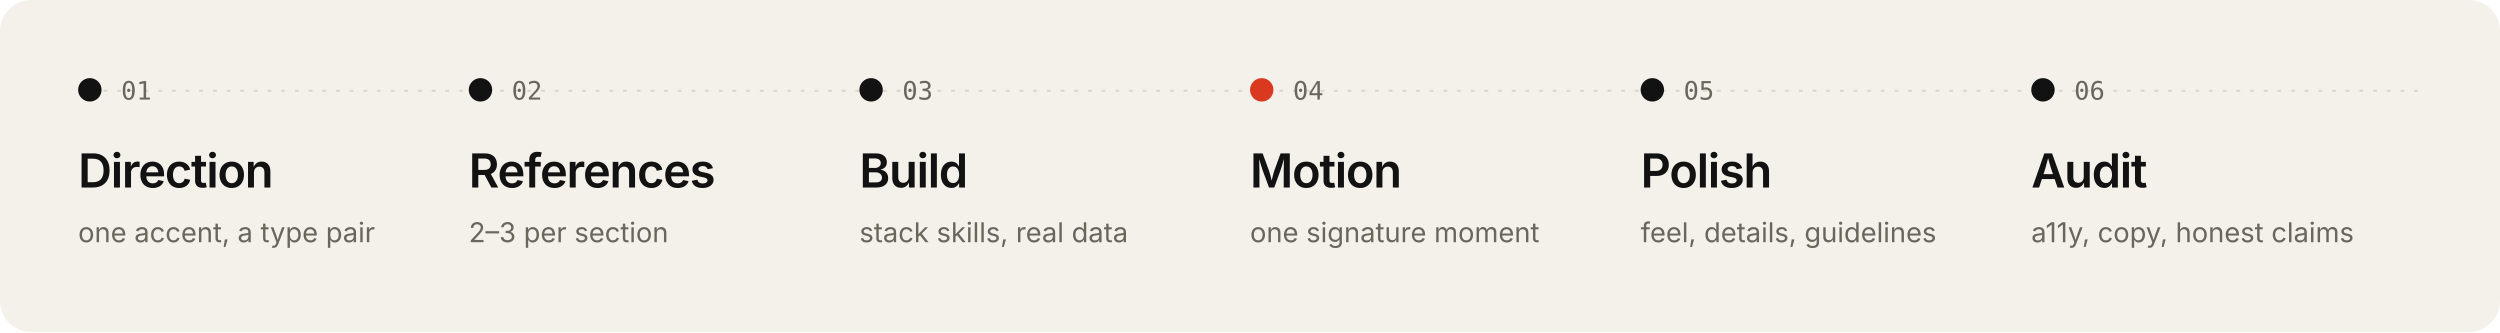
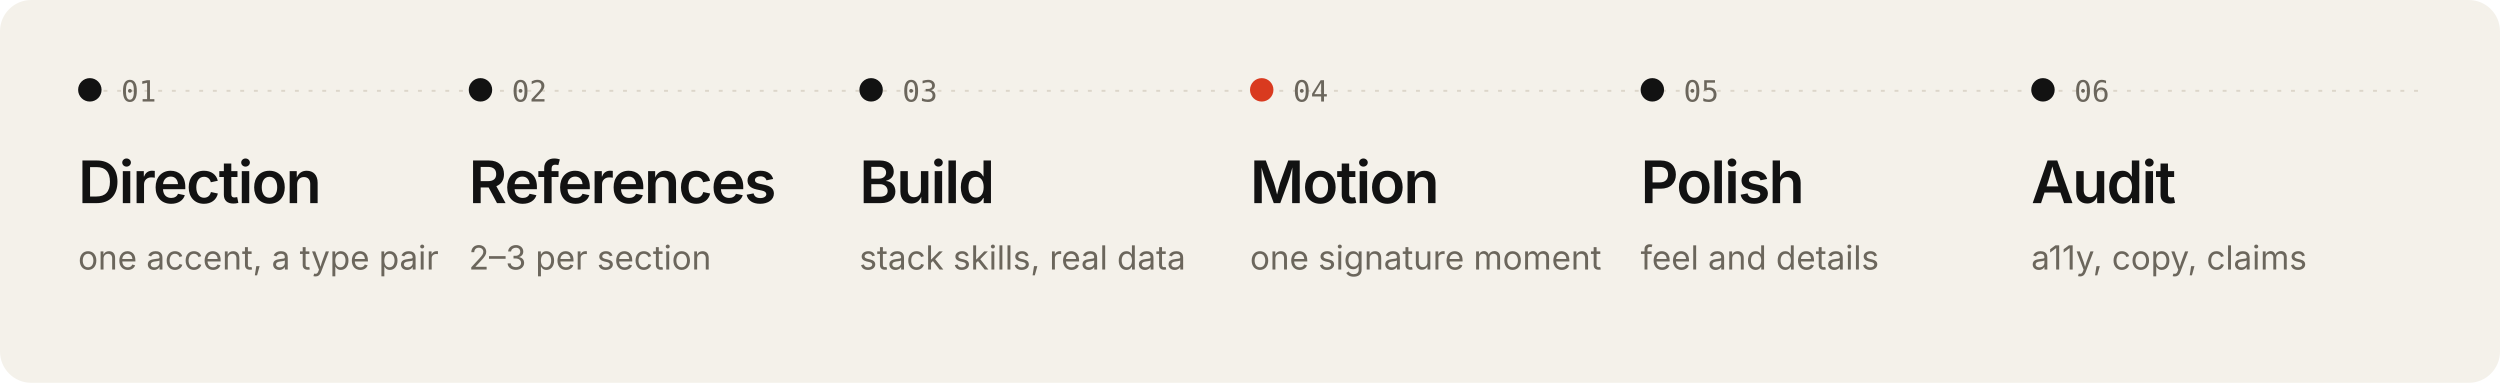
- <svg xmlns="http://www.w3.org/2000/svg" width="1280" height="170" viewBox="0 0 1280 170" role="img" aria-label="Workflow: direction, references, build, motion, polish, audit">
+ <svg xmlns="http://www.w3.org/2000/svg" width="1280" height="196" viewBox="0 0 1280 196" role="img" aria-label="Workflow: direction, references, build, motion, polish, audit">
  <style>.s{font-family:-apple-system,BlinkMacSystemFont,'Segoe UI',Inter,Helvetica,Arial,sans-serif}.m{font-family:ui-monospace,SFMono-Regular,Menlo,Consolas,monospace}</style>
-   <rect width="1280" height="170" rx="16" fill="#F4F1EA" />
+   <rect width="1280" height="196" rx="16" fill="#F4F1EA" />
  <line x1="46" y1="46.5" x2="1240" y2="46.5" stroke="#DCD6CA" stroke-dasharray="2 5" />
  <circle cx="46.0" cy="46" r="6" fill="#121212" />
-   <text x="62.0" y="51" class="m" font-size="13" fill="#6B665C">01</text>
-   <text x="40.0" y="96" class="s" font-size="24" font-weight="600" letter-spacing="-0.6" fill="#121212">Direction</text>
-   <text x="40.0" y="124" class="s" font-size="14" fill="#6B665C">one accent, a type pair</text>
+   <text x="62.0" y="52" class="m" font-size="15" fill="#6B665C">01</text>
+   <text x="40.0" y="104" class="s" font-size="30" font-weight="600" letter-spacing="-0.8" fill="#121212">Direction</text>
+   <text x="40.0" y="138" class="s" font-size="17" fill="#6B665C">one accent, a type pair</text>
  <circle cx="246.0" cy="46" r="6" fill="#121212" />
-   <text x="262.0" y="51" class="m" font-size="13" fill="#6B665C">02</text>
-   <text x="240.0" y="96" class="s" font-size="24" font-weight="600" letter-spacing="-0.6" fill="#121212">References</text>
-   <text x="240.0" y="124" class="s" font-size="14" fill="#6B665C">2–3 per section</text>
+   <text x="262.0" y="52" class="m" font-size="15" fill="#6B665C">02</text>
+   <text x="240.0" y="104" class="s" font-size="30" font-weight="600" letter-spacing="-0.8" fill="#121212">References</text>
+   <text x="240.0" y="138" class="s" font-size="17" fill="#6B665C">2–3 per section</text>
  <circle cx="446.0" cy="46" r="6" fill="#121212" />
-   <text x="462.0" y="51" class="m" font-size="13" fill="#6B665C">03</text>
-   <text x="440.0" y="96" class="s" font-size="24" font-weight="600" letter-spacing="-0.6" fill="#121212">Build</text>
-   <text x="440.0" y="124" class="s" font-size="14" fill="#6B665C">stack skills, real data</text>
+   <text x="462.0" y="52" class="m" font-size="15" fill="#6B665C">03</text>
+   <text x="440.0" y="104" class="s" font-size="30" font-weight="600" letter-spacing="-0.8" fill="#121212">Build</text>
+   <text x="440.0" y="138" class="s" font-size="17" fill="#6B665C">stack skills, real data</text>
  <circle cx="646.0" cy="46" r="6" fill="#D93A1F" />
-   <text x="662.0" y="51" class="m" font-size="13" fill="#6B665C">04</text>
-   <text x="640.0" y="96" class="s" font-size="24" font-weight="600" letter-spacing="-0.6" fill="#121212">Motion</text>
-   <text x="640.0" y="124" class="s" font-size="14" fill="#6B665C">one signature moment</text>
+   <text x="662.0" y="52" class="m" font-size="15" fill="#6B665C">04</text>
+   <text x="640.0" y="104" class="s" font-size="30" font-weight="600" letter-spacing="-0.8" fill="#121212">Motion</text>
+   <text x="640.0" y="138" class="s" font-size="17" fill="#6B665C">one signature moment</text>
  <circle cx="846.0" cy="46" r="6" fill="#121212" />
-   <text x="862.0" y="51" class="m" font-size="13" fill="#6B665C">05</text>
-   <text x="840.0" y="96" class="s" font-size="24" font-weight="600" letter-spacing="-0.6" fill="#121212">Polish</text>
-   <text x="840.0" y="124" class="s" font-size="14" fill="#6B665C">feel, details, guidelines</text>
+   <text x="862.0" y="52" class="m" font-size="15" fill="#6B665C">05</text>
+   <text x="840.0" y="104" class="s" font-size="30" font-weight="600" letter-spacing="-0.8" fill="#121212">Polish</text>
+   <text x="840.0" y="138" class="s" font-size="17" fill="#6B665C">feel and details</text>
  <circle cx="1046.0" cy="46" r="6" fill="#121212" />
-   <text x="1062.0" y="51" class="m" font-size="13" fill="#6B665C">06</text>
-   <text x="1040.0" y="96" class="s" font-size="24" font-weight="600" letter-spacing="-0.6" fill="#121212">Audit</text>
-   <text x="1040.0" y="124" class="s" font-size="14" fill="#6B665C">a11y, copy, honest claims</text>
+   <text x="1062.0" y="52" class="m" font-size="15" fill="#6B665C">06</text>
+   <text x="1040.0" y="104" class="s" font-size="30" font-weight="600" letter-spacing="-0.8" fill="#121212">Audit</text>
+   <text x="1040.0" y="138" class="s" font-size="17" fill="#6B665C">a11y, copy, claims</text>
</svg>
